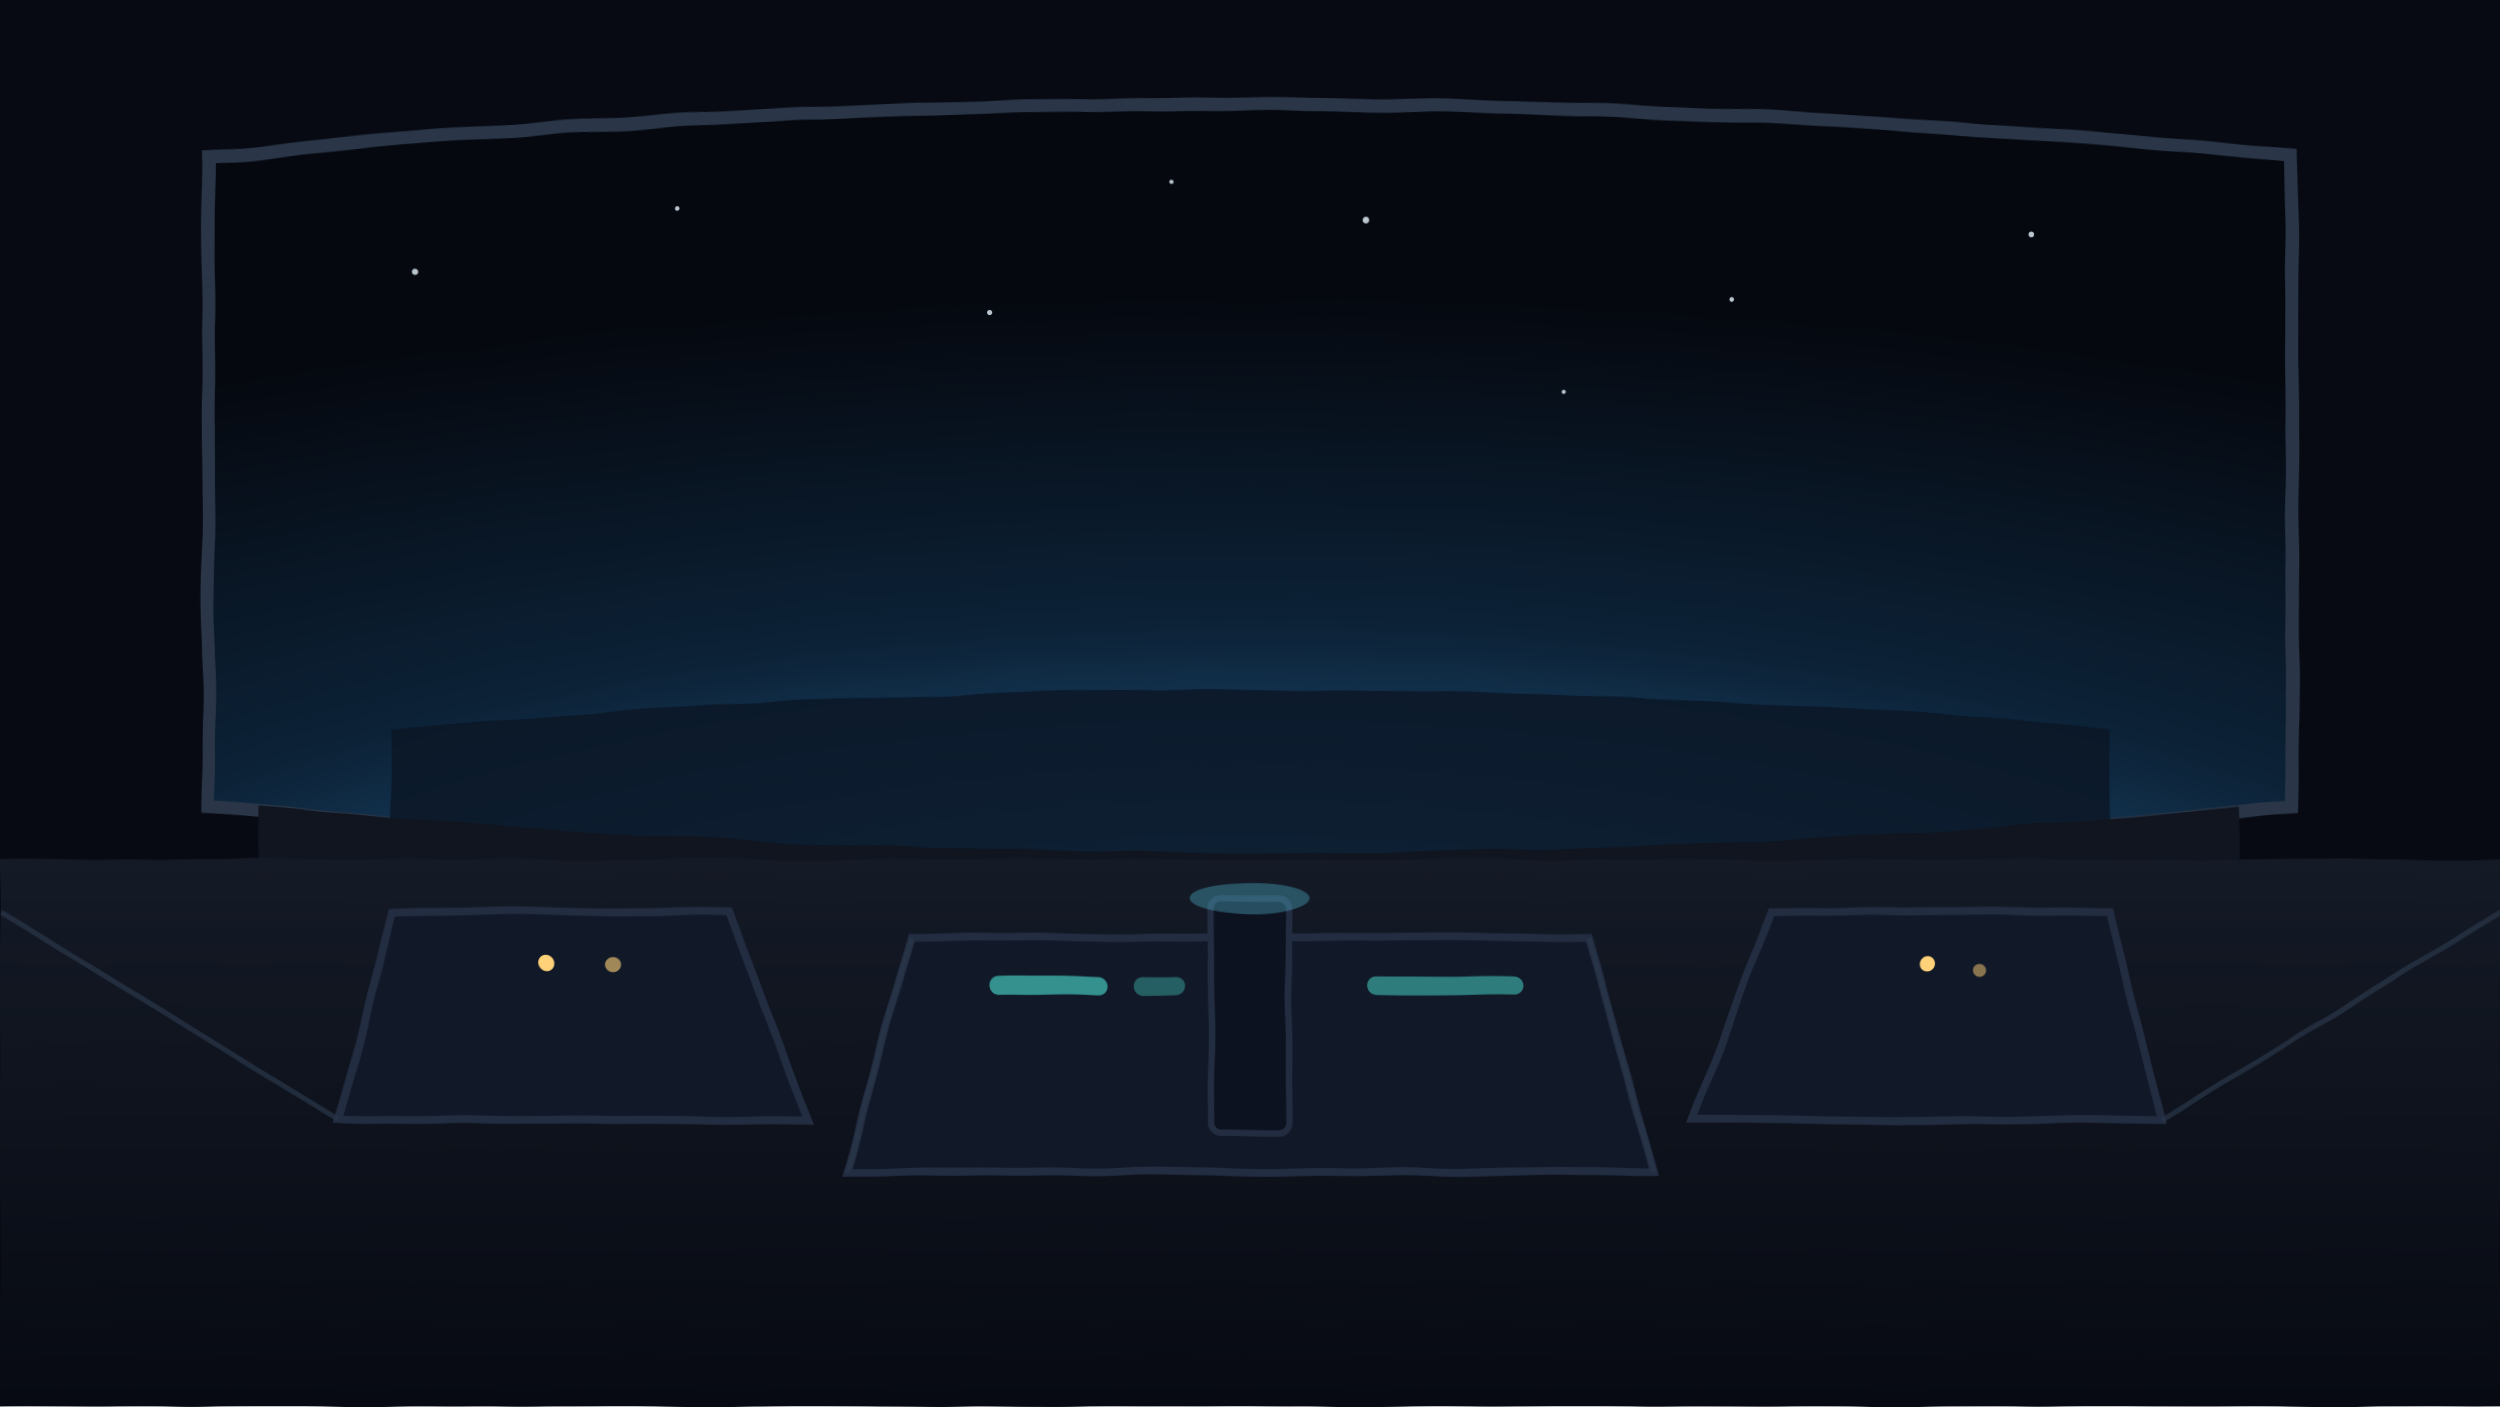
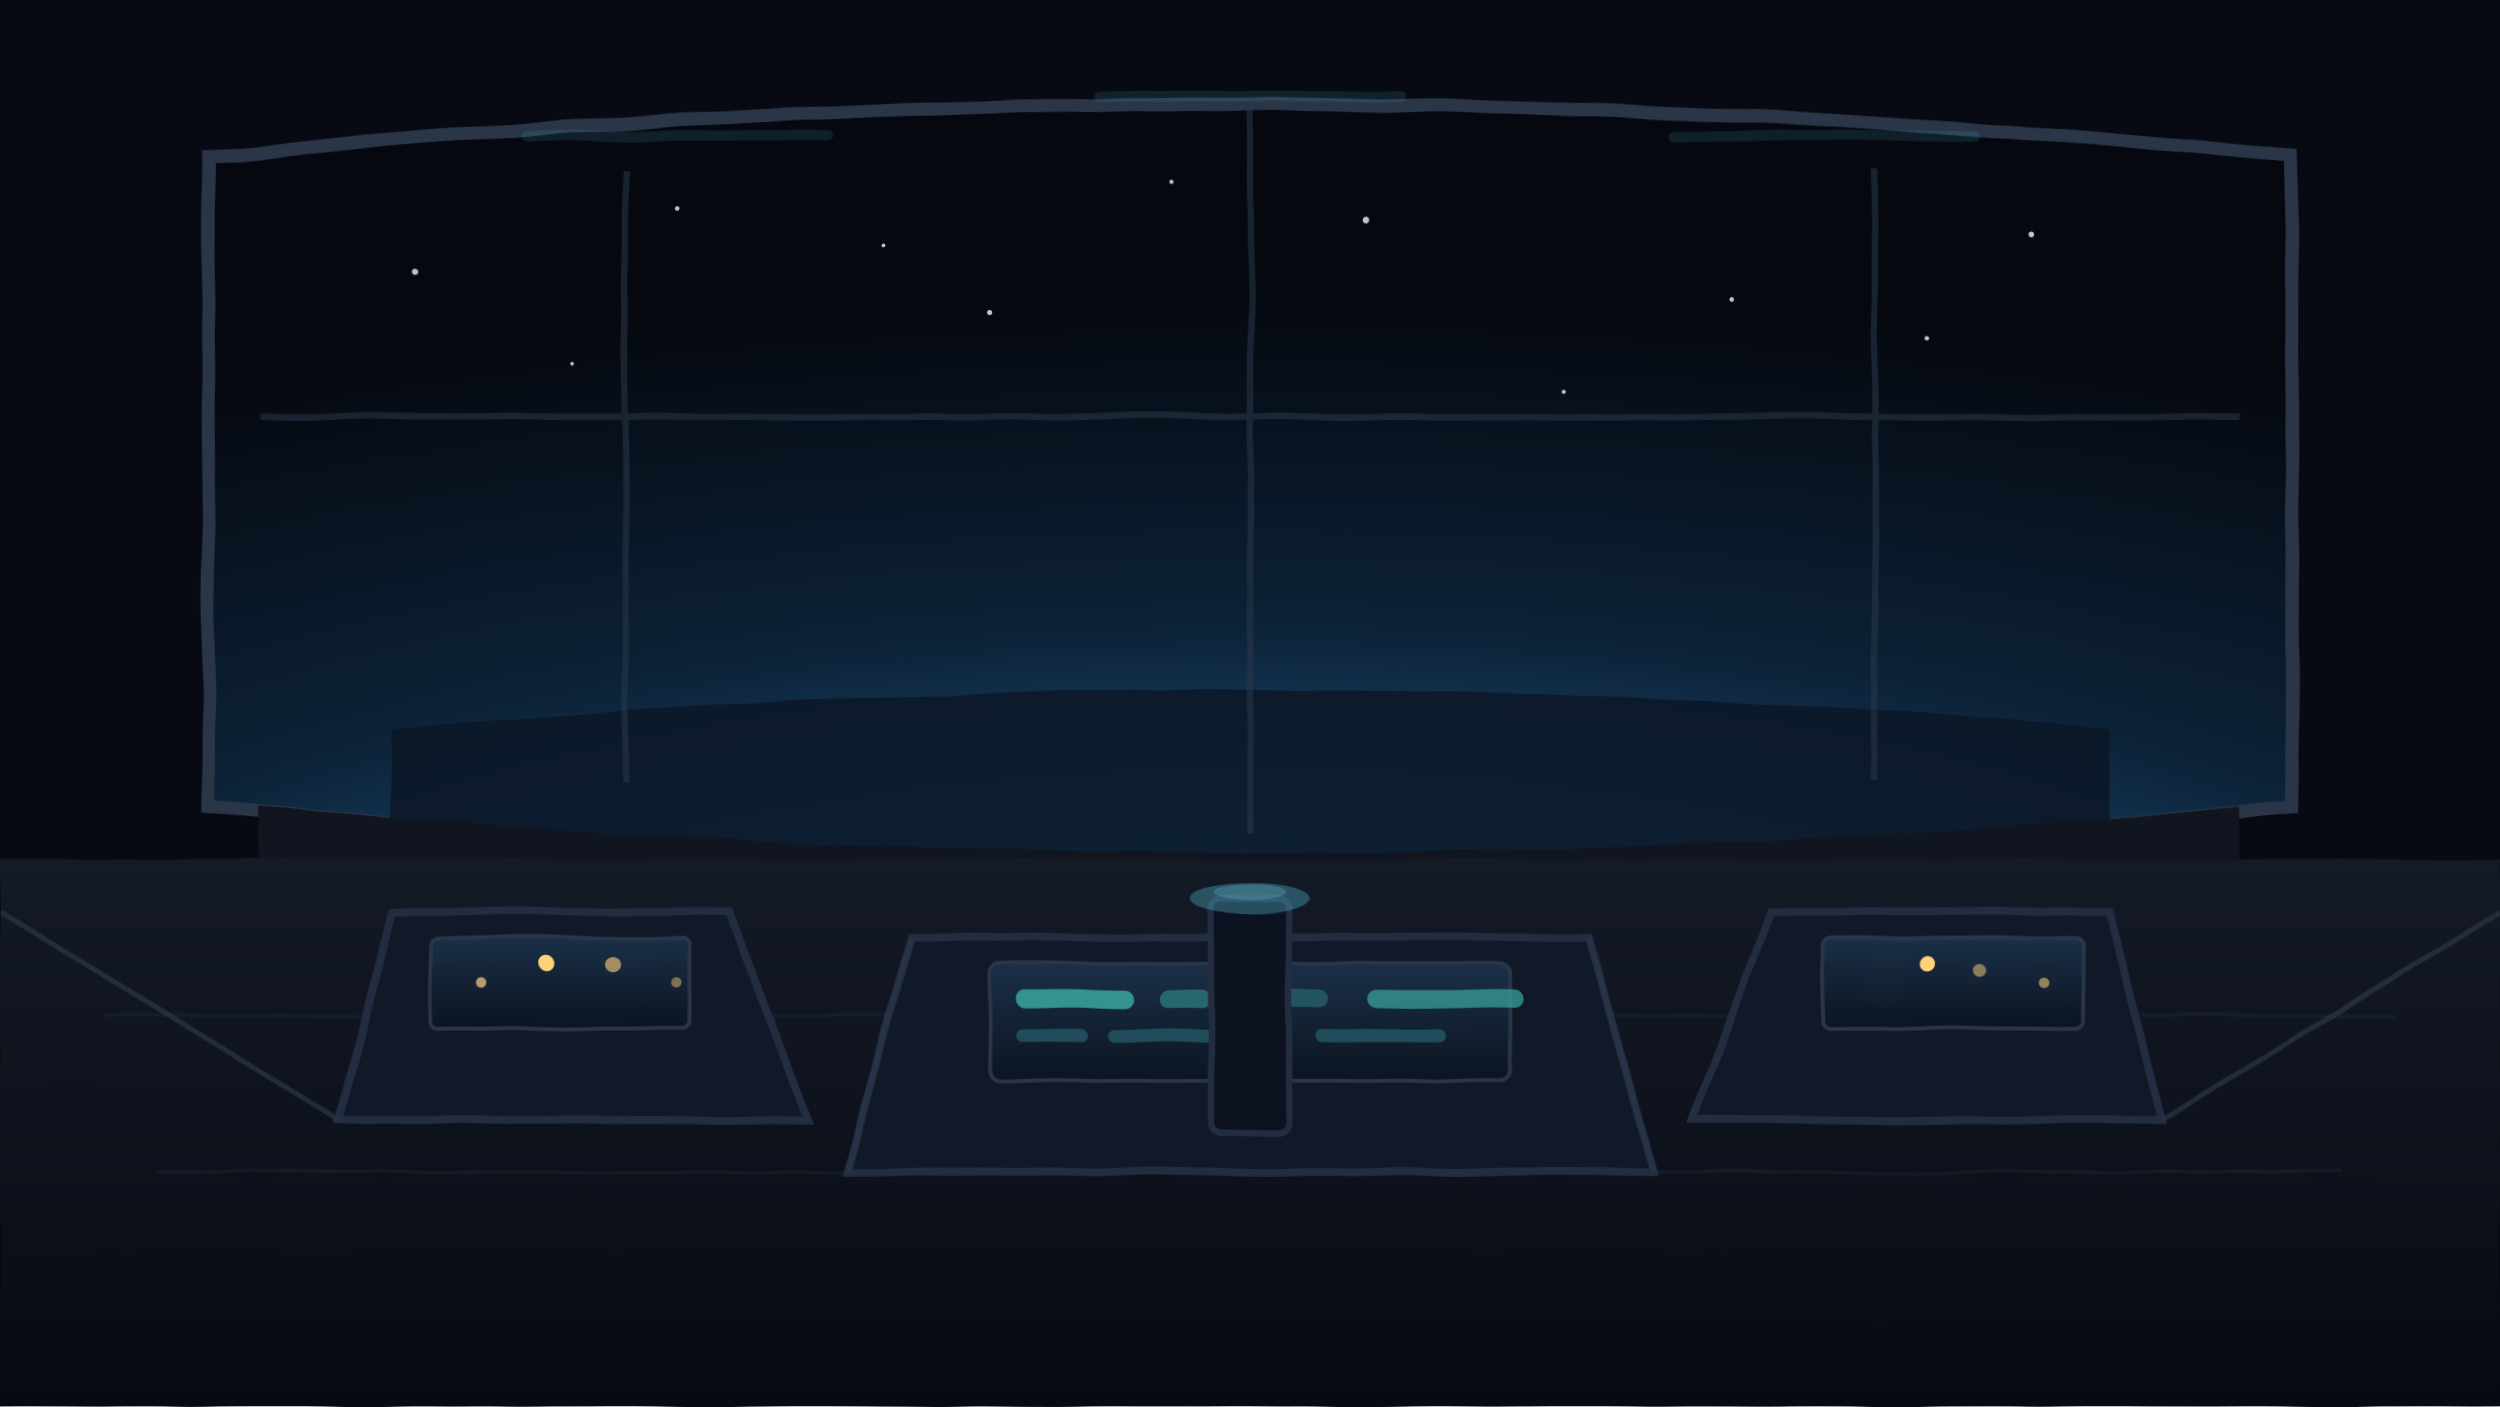
<svg xmlns="http://www.w3.org/2000/svg" viewBox="0 0 1920 1080">
  <defs>
    <radialGradient id="earth" cx="0.5" cy="1.35" r="1.1">
      <stop offset="0" stop-color="#3e7fae" />
      <stop offset="0.35" stop-color="#1d4d75" />
      <stop offset="0.6" stop-color="#0c2237" />
      <stop offset="1" stop-color="#05080f" />
    </radialGradient>
    <linearGradient id="deck" x1="0" y1="0" x2="0" y2="1">
      <stop offset="0" stop-color="#141a26" />
      <stop offset="1" stop-color="#070a12" />
+     </linearGradient>
+     <linearGradient id="panelGlow" x1="0" y1="0" x2="0" y2="1">
+       <stop offset="0" stop-color="#1a3048" />
+       <stop offset="1" stop-color="#0c1420" />
    </linearGradient>
    <filter id="rq3">
      <feTurbulence type="fractalNoise" baseFrequency="0.012" numOctaves="2" result="n" />
      <feDisplacementMap in="SourceGraphic" in2="n" scale="5" />
    </filter>
  </defs>
  <rect width="1920" height="1080" fill="#070a12" />
  <g filter="url(#rq3)">
    <path d="M160 120 Q960 40 1760 120 L1760 620 Q960 700 160 620Z" fill="url(#earth)" stroke="#2a3648" stroke-width="10" />
    <g fill="#e8f4ff" opacity="0.8">
      <circle cx="320" cy="210" r="2.4" />
      <circle cx="520" cy="160" r="1.8" />
      <circle cx="760" cy="240" r="2" />
      <circle cx="1050" cy="170" r="2.6" />
      <circle cx="1330" cy="230" r="1.8" />
      <circle cx="1560" cy="180" r="2.2" />
      <circle cx="900" cy="140" r="1.6" />
      <circle cx="1200" cy="300" r="1.6" />
+       <circle cx="440" cy="280" r="1.4" />
+       <circle cx="680" cy="190" r="1.5" />
+       <circle cx="1480" cy="260" r="1.7" />
    </g>
    <path d="M300 560 Q960 500 1620 560 L1620 640 Q960 700 300 640Z" fill="#0a1626" opacity="0.85" />
    <path d="M200 620 Q960 690 1720 620 L1720 700 Q960 790 200 700Z" fill="#10151f" />
+     <g stroke="#2a3648" stroke-width="5" fill="none" opacity="0.55">
+       <path d="M480 130 L480 600" />
+       <path d="M960 80 L960 640" />
+       <path d="M1440 130 L1440 600" />
+       <path d="M200 320 L1720 320" />
+     </g>
    <rect x="0" y="660" width="1920" height="420" fill="url(#deck)" />
+     <g stroke="#1c2436" stroke-width="3" opacity="0.5">
+       <path d="M80 780 L1840 780" />
+       <path d="M120 900 L1800 900" />
+     </g>
    <g stroke="#232d42" stroke-width="6" fill="#111827">
      <path d="M300 700 L560 700 L620 860 L260 860Z" />
      <path d="M1360 700 L1620 700 L1660 860 L1300 860Z" />
      <path d="M700 720 L1220 720 L1270 900 L650 900Z" />
+     </g>
+     <g fill="url(#panelGlow)" stroke="#2a3648" stroke-width="3">
+       <rect x="330" y="720" width="200" height="70" rx="6" />
+       <rect x="1400" y="720" width="200" height="70" rx="6" />
+       <rect x="760" y="740" width="400" height="90" rx="8" />
    </g>
    <g fill="#ffd27a">
      <circle cx="420" cy="740" r="6" />
      <circle cx="470" cy="740" r="6" opacity="0.6" />
      <circle cx="1480" cy="740" r="6" />
      <circle cx="1520" cy="745" r="5" opacity="0.5" />
+       <circle cx="370" cy="755" r="4" opacity="0.7" />
+       <circle cx="520" cy="755" r="4" opacity="0.45" />
+       <circle cx="1570" cy="755" r="4" opacity="0.55" />
    </g>
    <g fill="#3aa6a0">
-       <rect x="760" y="750" width="90" height="14" rx="7" opacity="0.85" />
-       <rect x="870" y="750" width="40" height="14" rx="7" opacity="0.5" />
-       <rect x="1050" y="750" width="120" height="14" rx="7" opacity="0.7" />
+       <rect x="780" y="760" width="90" height="14" rx="7" opacity="0.85" />
+       <rect x="890" y="760" width="40" height="14" rx="7" opacity="0.5" />
+       <rect x="950" y="760" width="70" height="14" rx="7" opacity="0.35" />
+       <rect x="1050" y="760" width="120" height="14" rx="7" opacity="0.7" />
+     </g>
+     <g fill="#2a6a78" opacity="0.6">
+       <rect x="780" y="790" width="55" height="10" rx="5" />
+       <rect x="850" y="790" width="80" height="10" rx="5" />
+       <rect x="950" y="790" width="35" height="10" rx="5" />
+       <rect x="1010" y="790" width="100" height="10" rx="5" />
    </g>
    <rect x="930" y="690" width="60" height="180" rx="8" fill="#0d1220" stroke="#232d42" stroke-width="5" />
    <ellipse cx="960" cy="690" rx="46" ry="12" fill="#4aa8c0" opacity="0.4" />
+     <ellipse cx="960" cy="685" rx="28" ry="6" fill="#6ec8d8" opacity="0.25" />
    <g stroke="#2a3648" stroke-width="4" fill="none" opacity="0.7">
      <path d="M0 700 L260 860" />
      <path d="M1920 700 L1660 860" />
      <path d="M700 720 L650 900" />
      <path d="M1220 720 L1270 900" />
    </g>
+     <g fill="#4aa8c0" opacity="0.15">
+       <rect x="400" y="100" width="240" height="8" rx="4" />
+       <rect x="840" y="70" width="240" height="8" rx="4" />
+       <rect x="1280" y="100" width="240" height="8" rx="4" />
+     </g>
  </g>
</svg>
